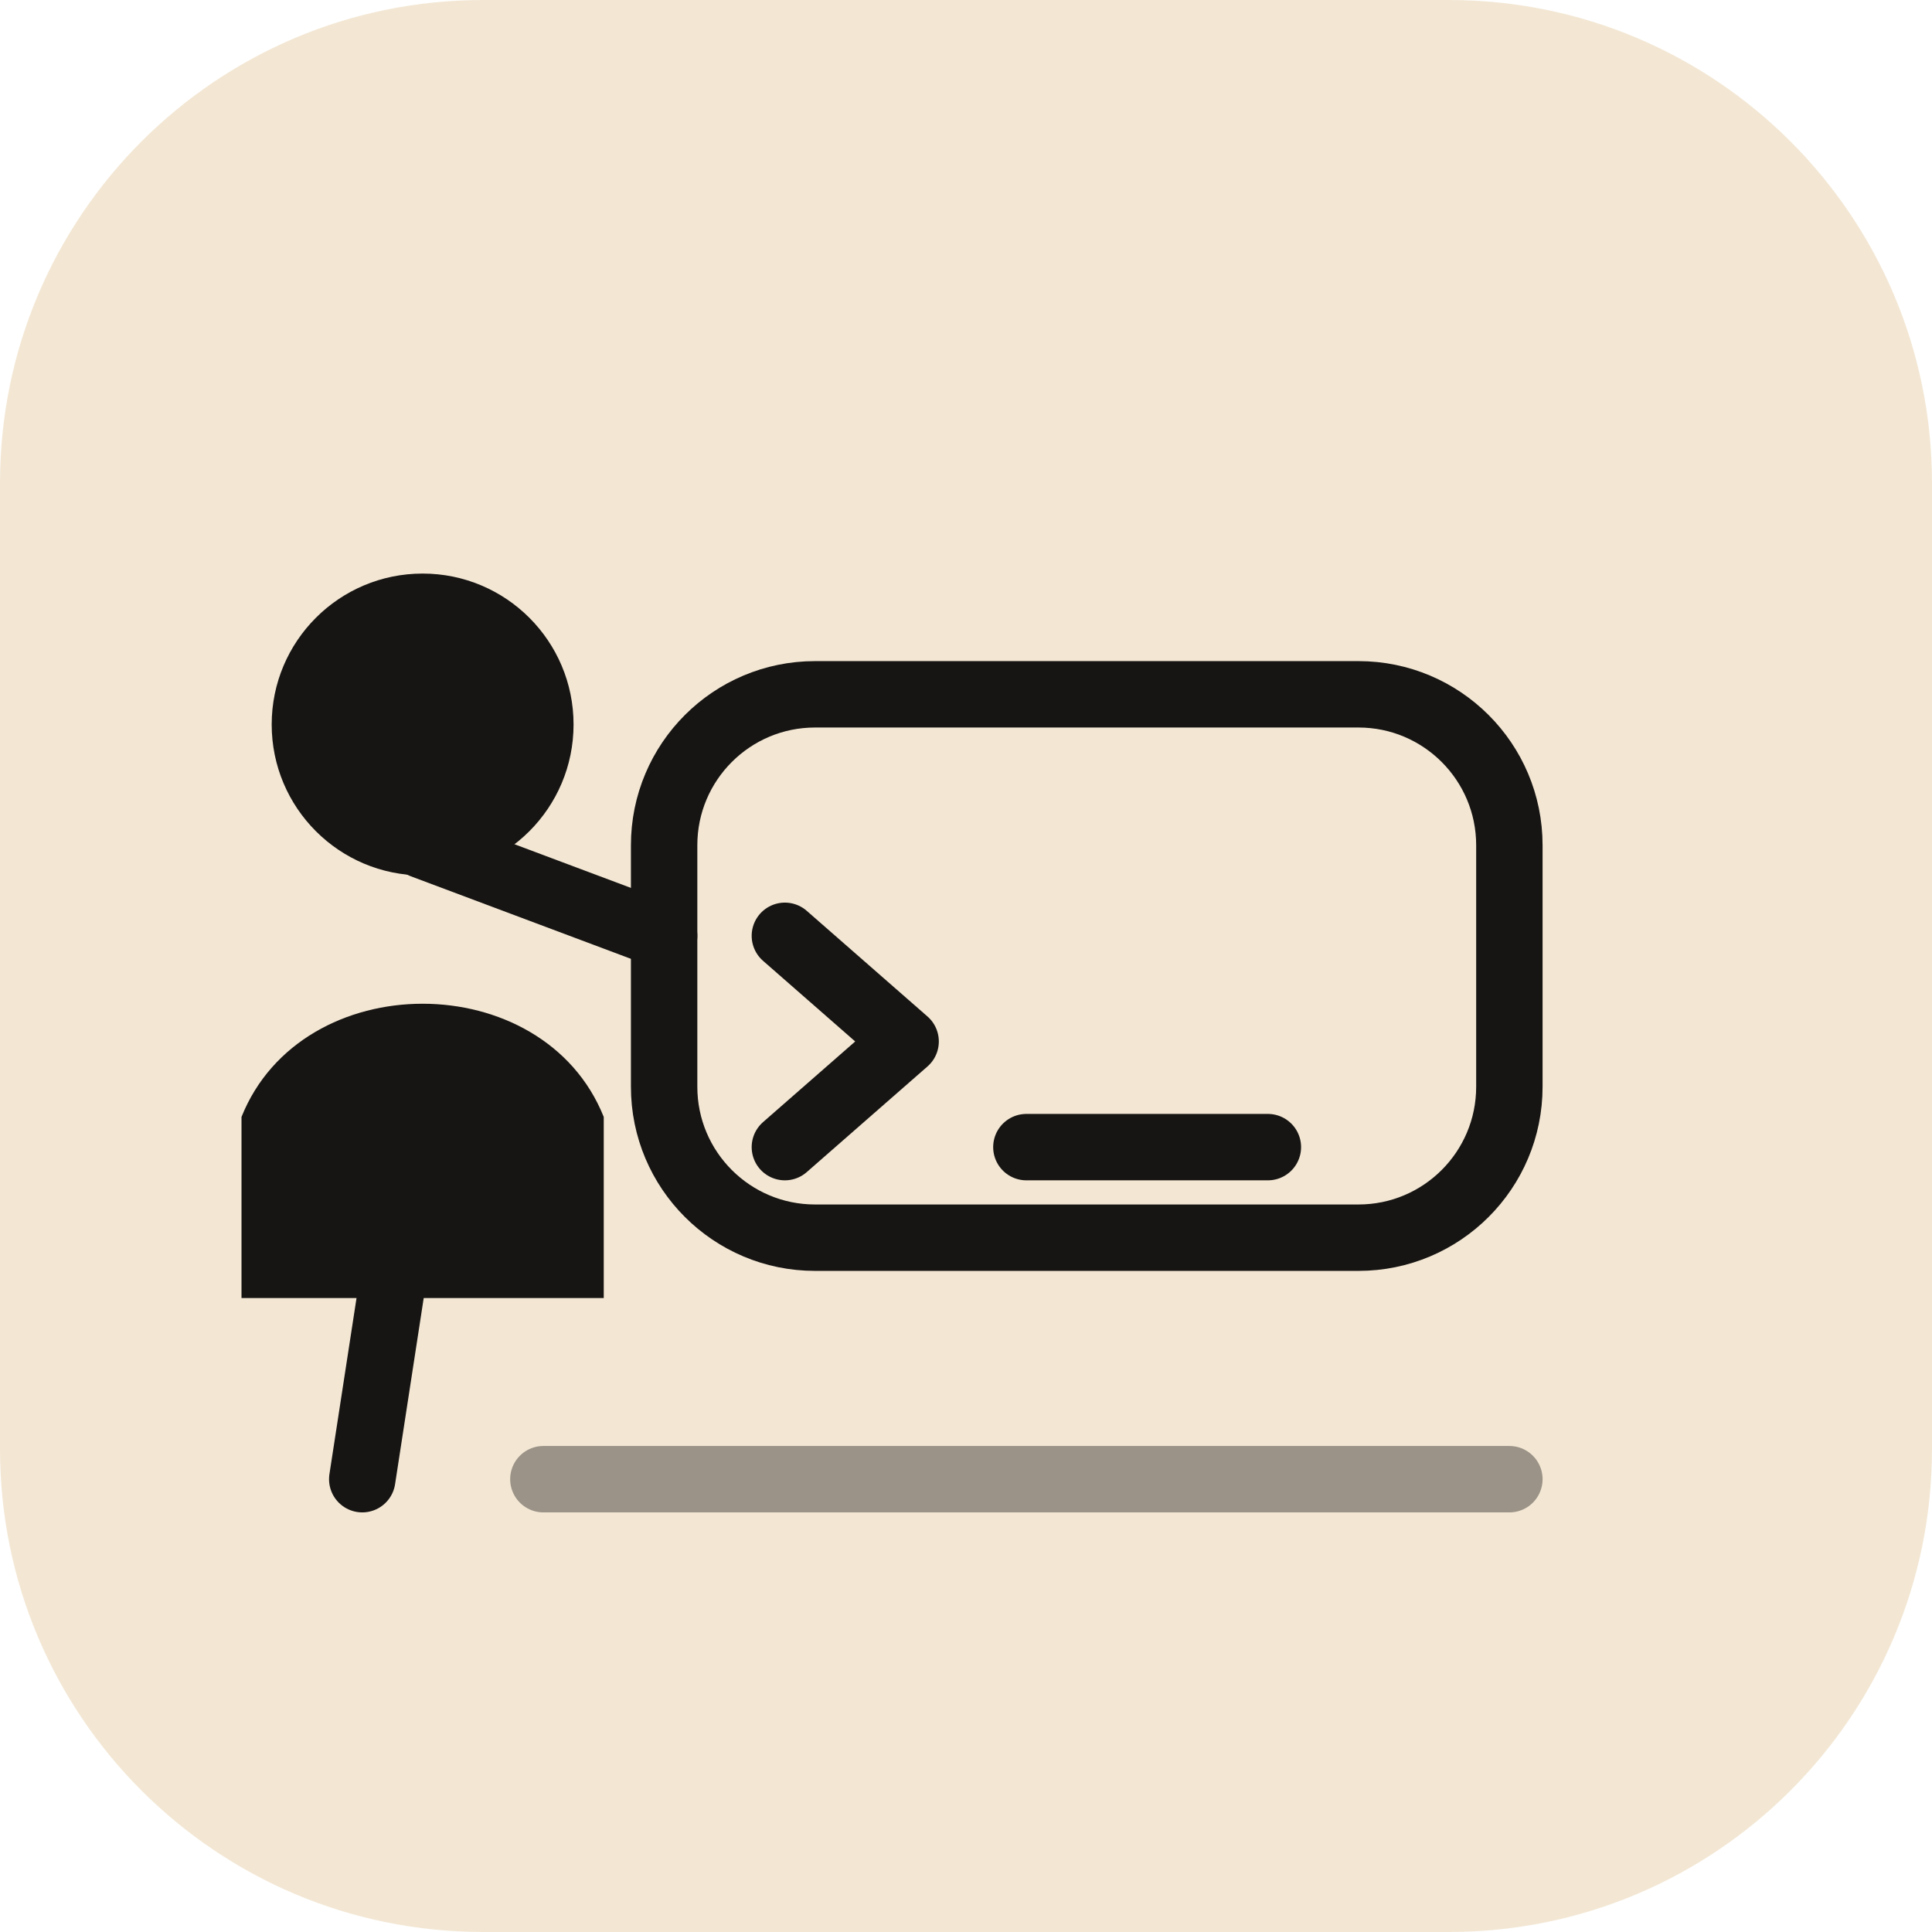
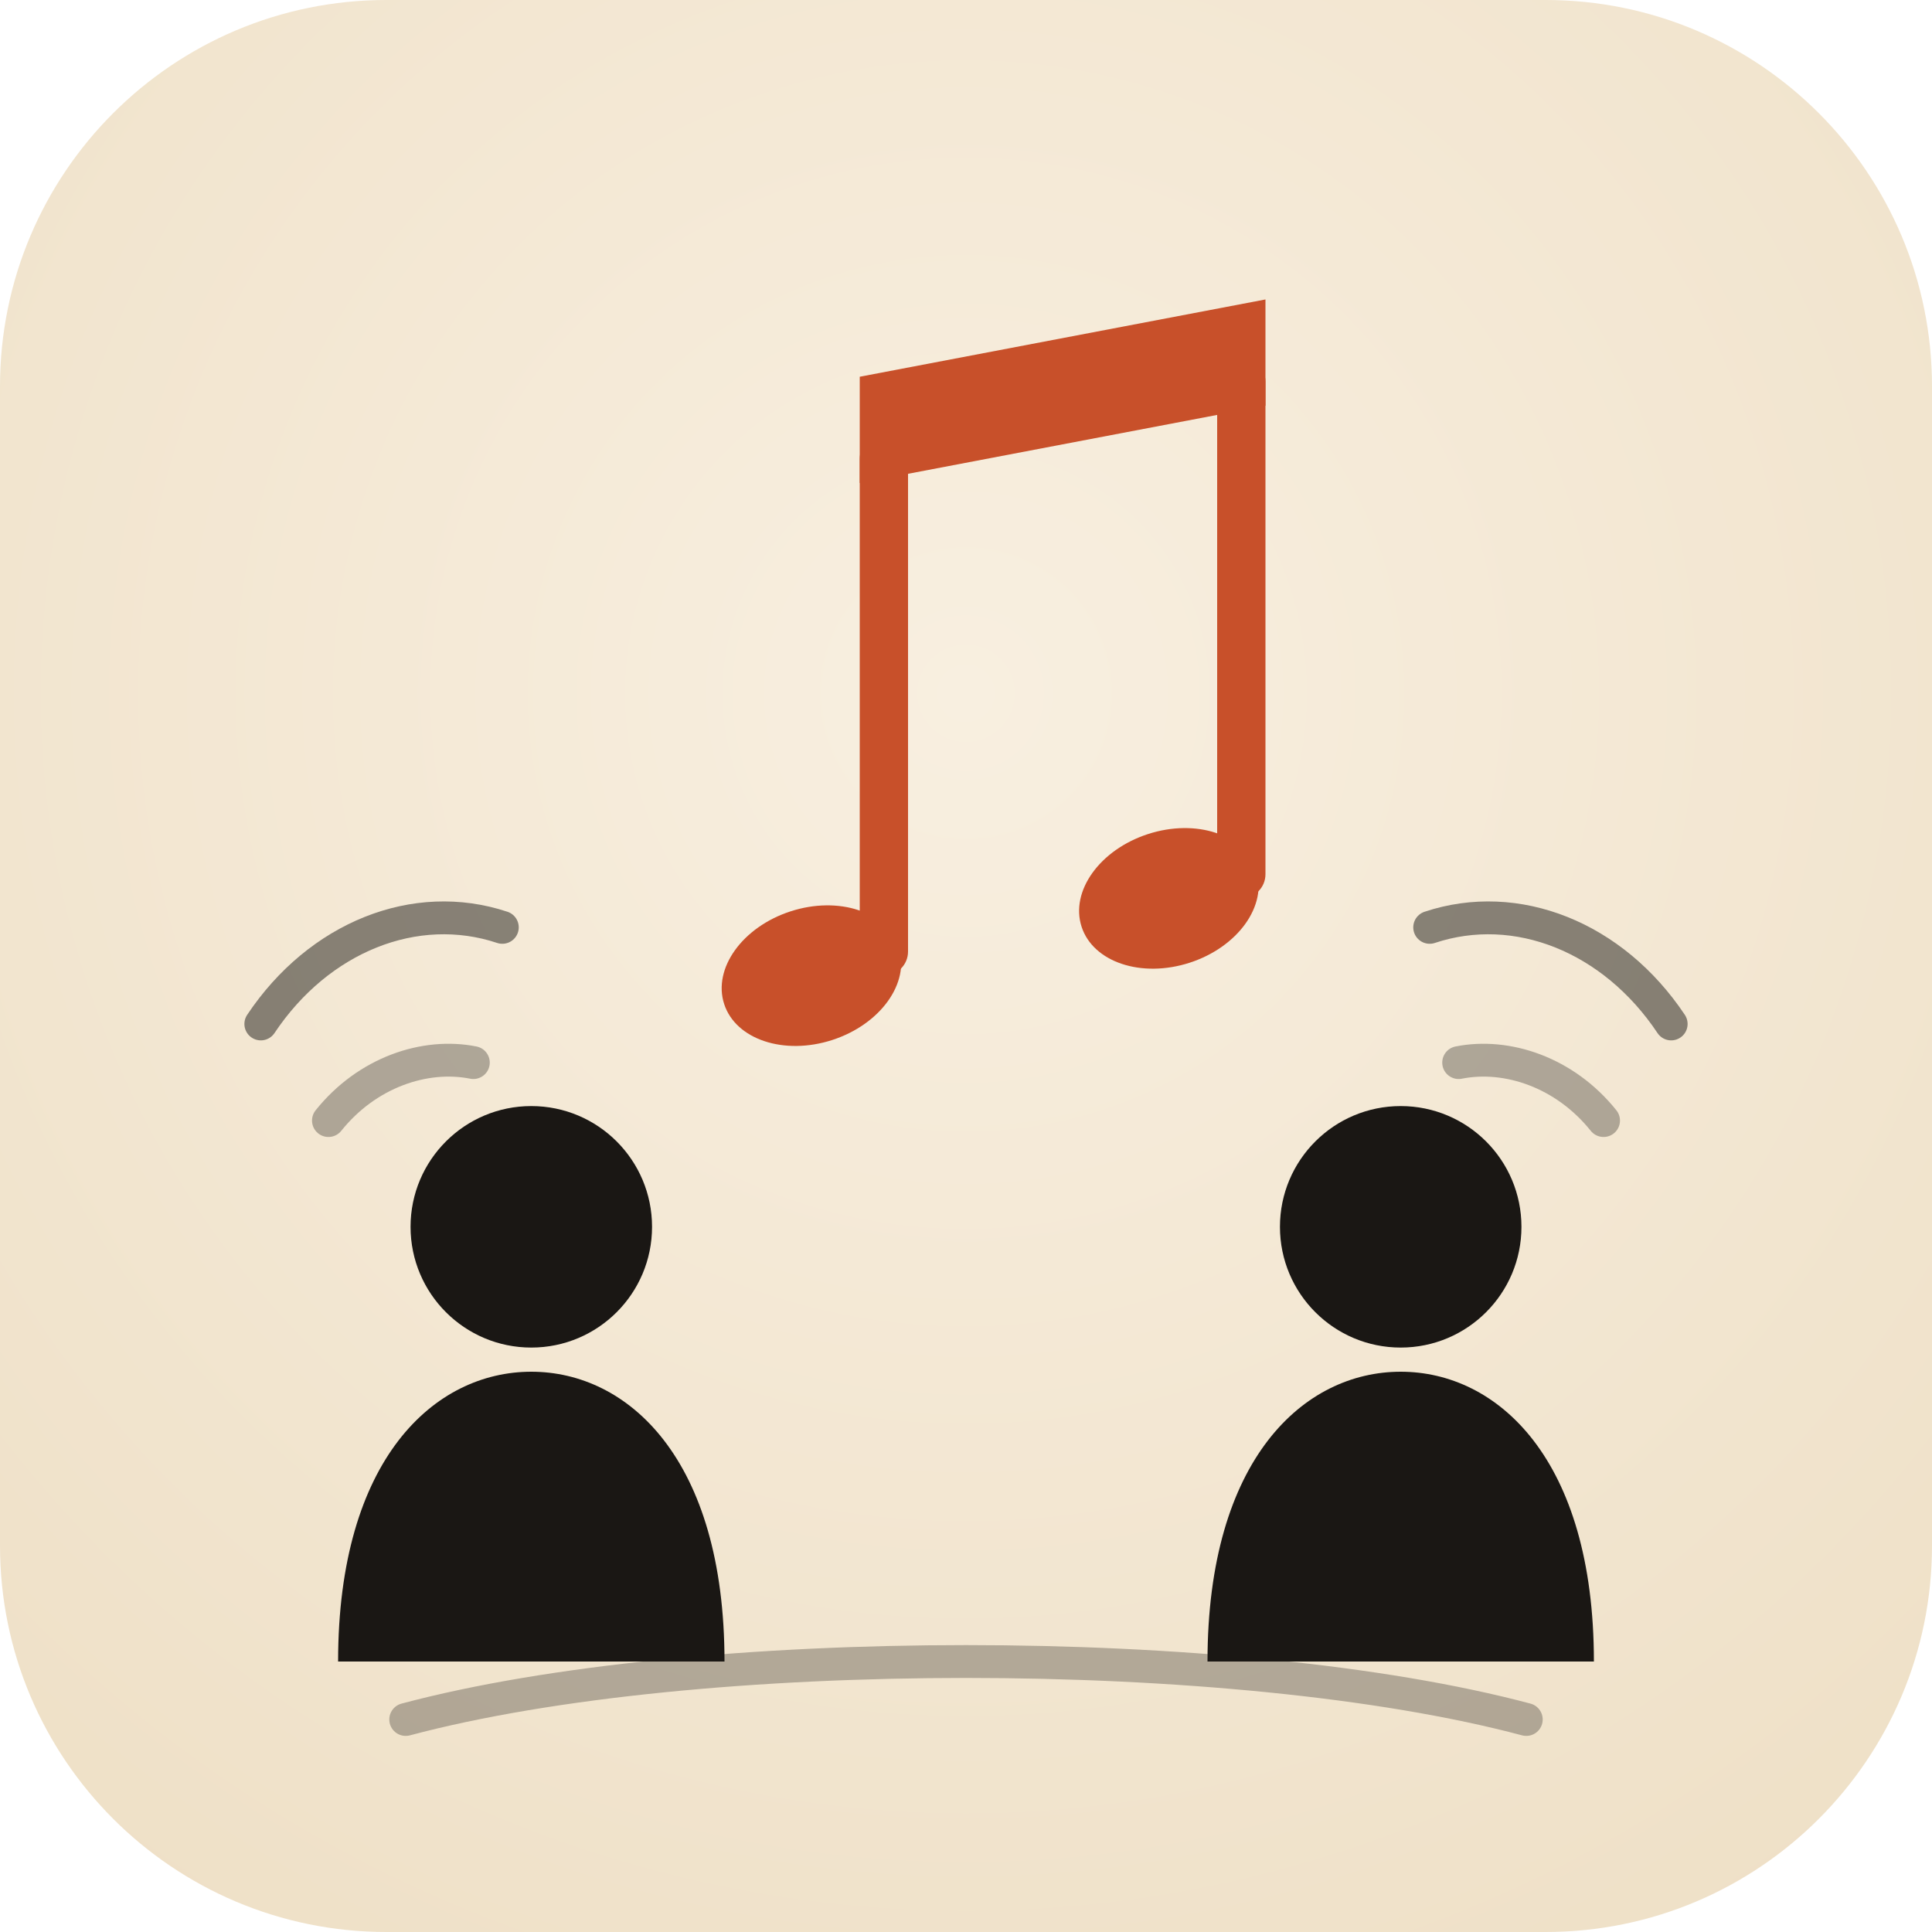
- <svg xmlns="http://www.w3.org/2000/svg" viewBox="0 0 64 64" width="64" height="64" fill="none">
-   <rect width="64" height="64" rx="16" fill="#F3E7D4" />
-   <g stroke="#171513" stroke-width="2.2" stroke-linecap="round" stroke-linejoin="round">
-     <rect x="22" y="23" width="28" height="18" rx="5" />
-     <path d="M26 31L30 34.5L26 38" />
-     <path d="M34 38H42" />
-     <path d="M18 49H50" opacity="0.4" />
-     <path d="M14 28L22 31" />
-     <path d="M12 49L14 36" />
+ <svg xmlns="http://www.w3.org/2000/svg" width="200" height="200" viewBox="0 0 200 200" fill="none">
+   <defs>
+     <radialGradient id="harmon-paper" cx="50%" cy="36%" r="80%">
+       <stop offset="0%" stop-color="#F8EFE0" />
+       <stop offset="100%" stop-color="#EEDFC5" />
+     </radialGradient>
+   </defs>
+   <rect width="200" height="200" rx="40" fill="url(#harmon-paper)" />
+   <g fill="#C8502A">
+     <path d="M89 50L131 42V31L89 39Z" />
+     <rect x="89" y="45" width="5" height="56" rx="2.5" />
+     <rect x="126" y="37" width="5" height="56" rx="2.5" />
+     <ellipse cx="84" cy="101" rx="9.5" ry="7" transform="rotate(-18 84 101)" />
+     <ellipse cx="121" cy="93" rx="9.5" ry="7" transform="rotate(-18 121 93)" />
  </g>
-   <g fill="#171513">
-     <circle cx="14" cy="24" r="5" />
-     <path d="M8 37C10 32 18 32 20 37V43H8V37Z" />
+   <g fill="#1A1714">
+     <circle cx="55" cy="127" r="12.5" />
+     <path d="M35 172C35 151 45 142 55 142C65 142 75 151 75 172Z" />
+     <circle cx="145" cy="127" r="12.5" />
+     <path d="M125 172C125 151 135 142 145 142C155 142 165 151 165 172Z" />
  </g>
+   <g stroke="#1A1714" stroke-width="3.4" stroke-linecap="round">
+     <path d="M27 106C33 97 43 93 52 96" opacity="0.5" />
+     <path d="M34 116C38 111 44 109 49 110" opacity="0.32" />
+     <path d="M173 106C167 97 157 93 148 96" opacity="0.5" />
+     <path d="M166 116C162 111 156 109 151 110" opacity="0.32" />
+   </g>
+   <path d="M42 178C72 170 128 170 158 178" stroke="#1A1714" stroke-width="3.4" stroke-linecap="round" opacity="0.3" />
</svg>
